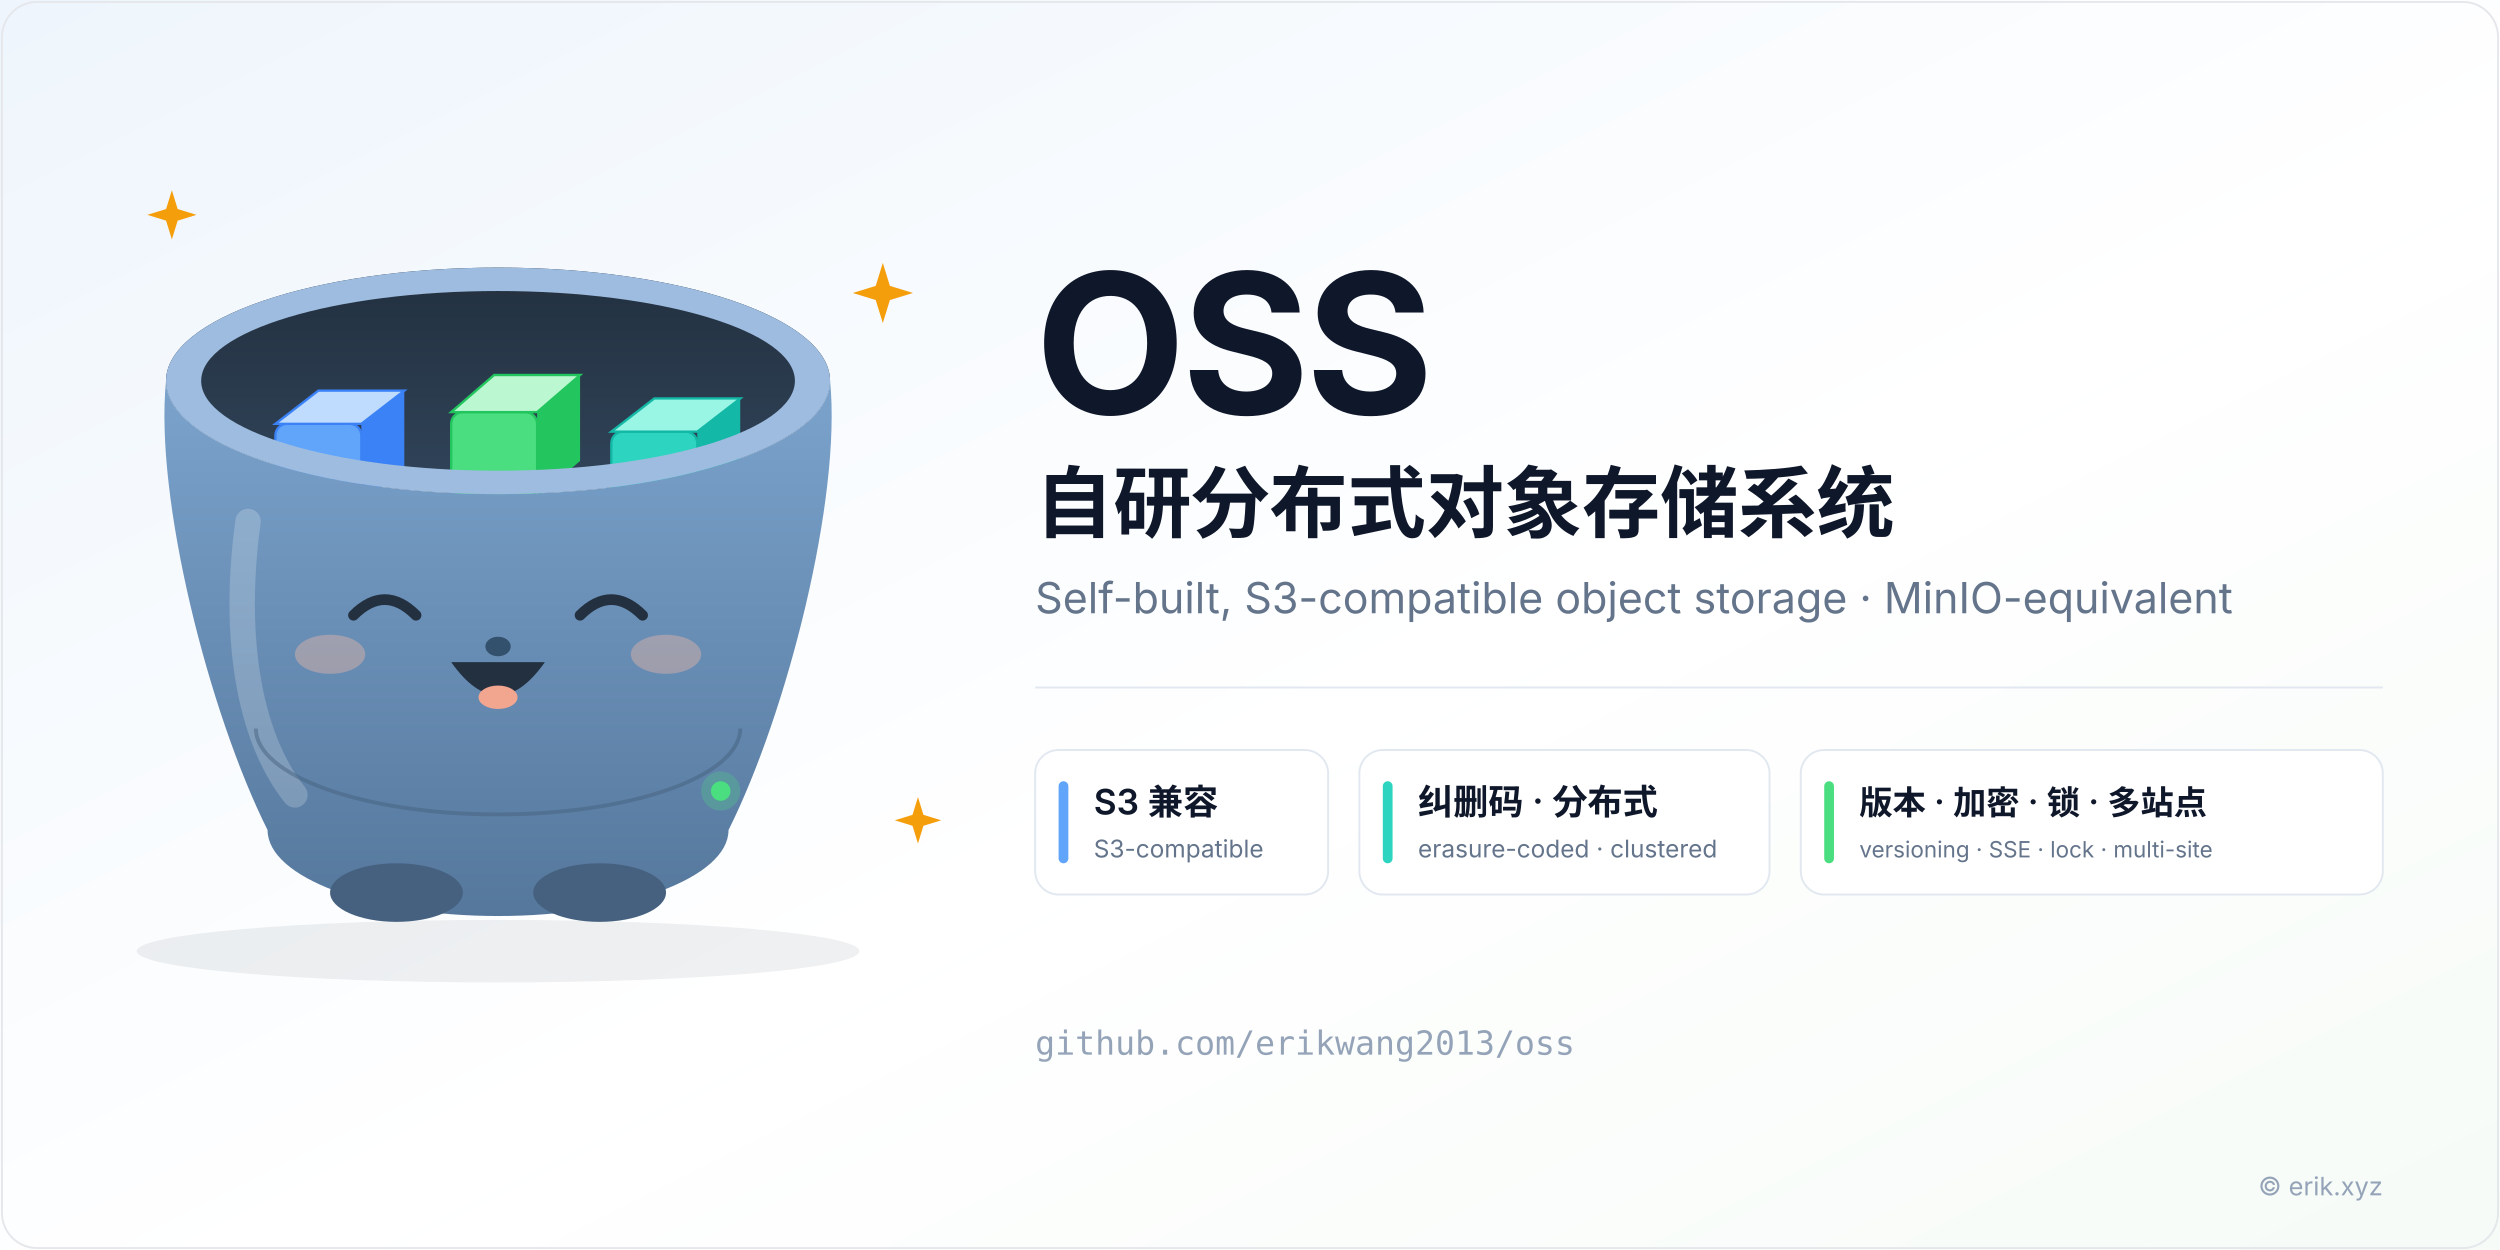
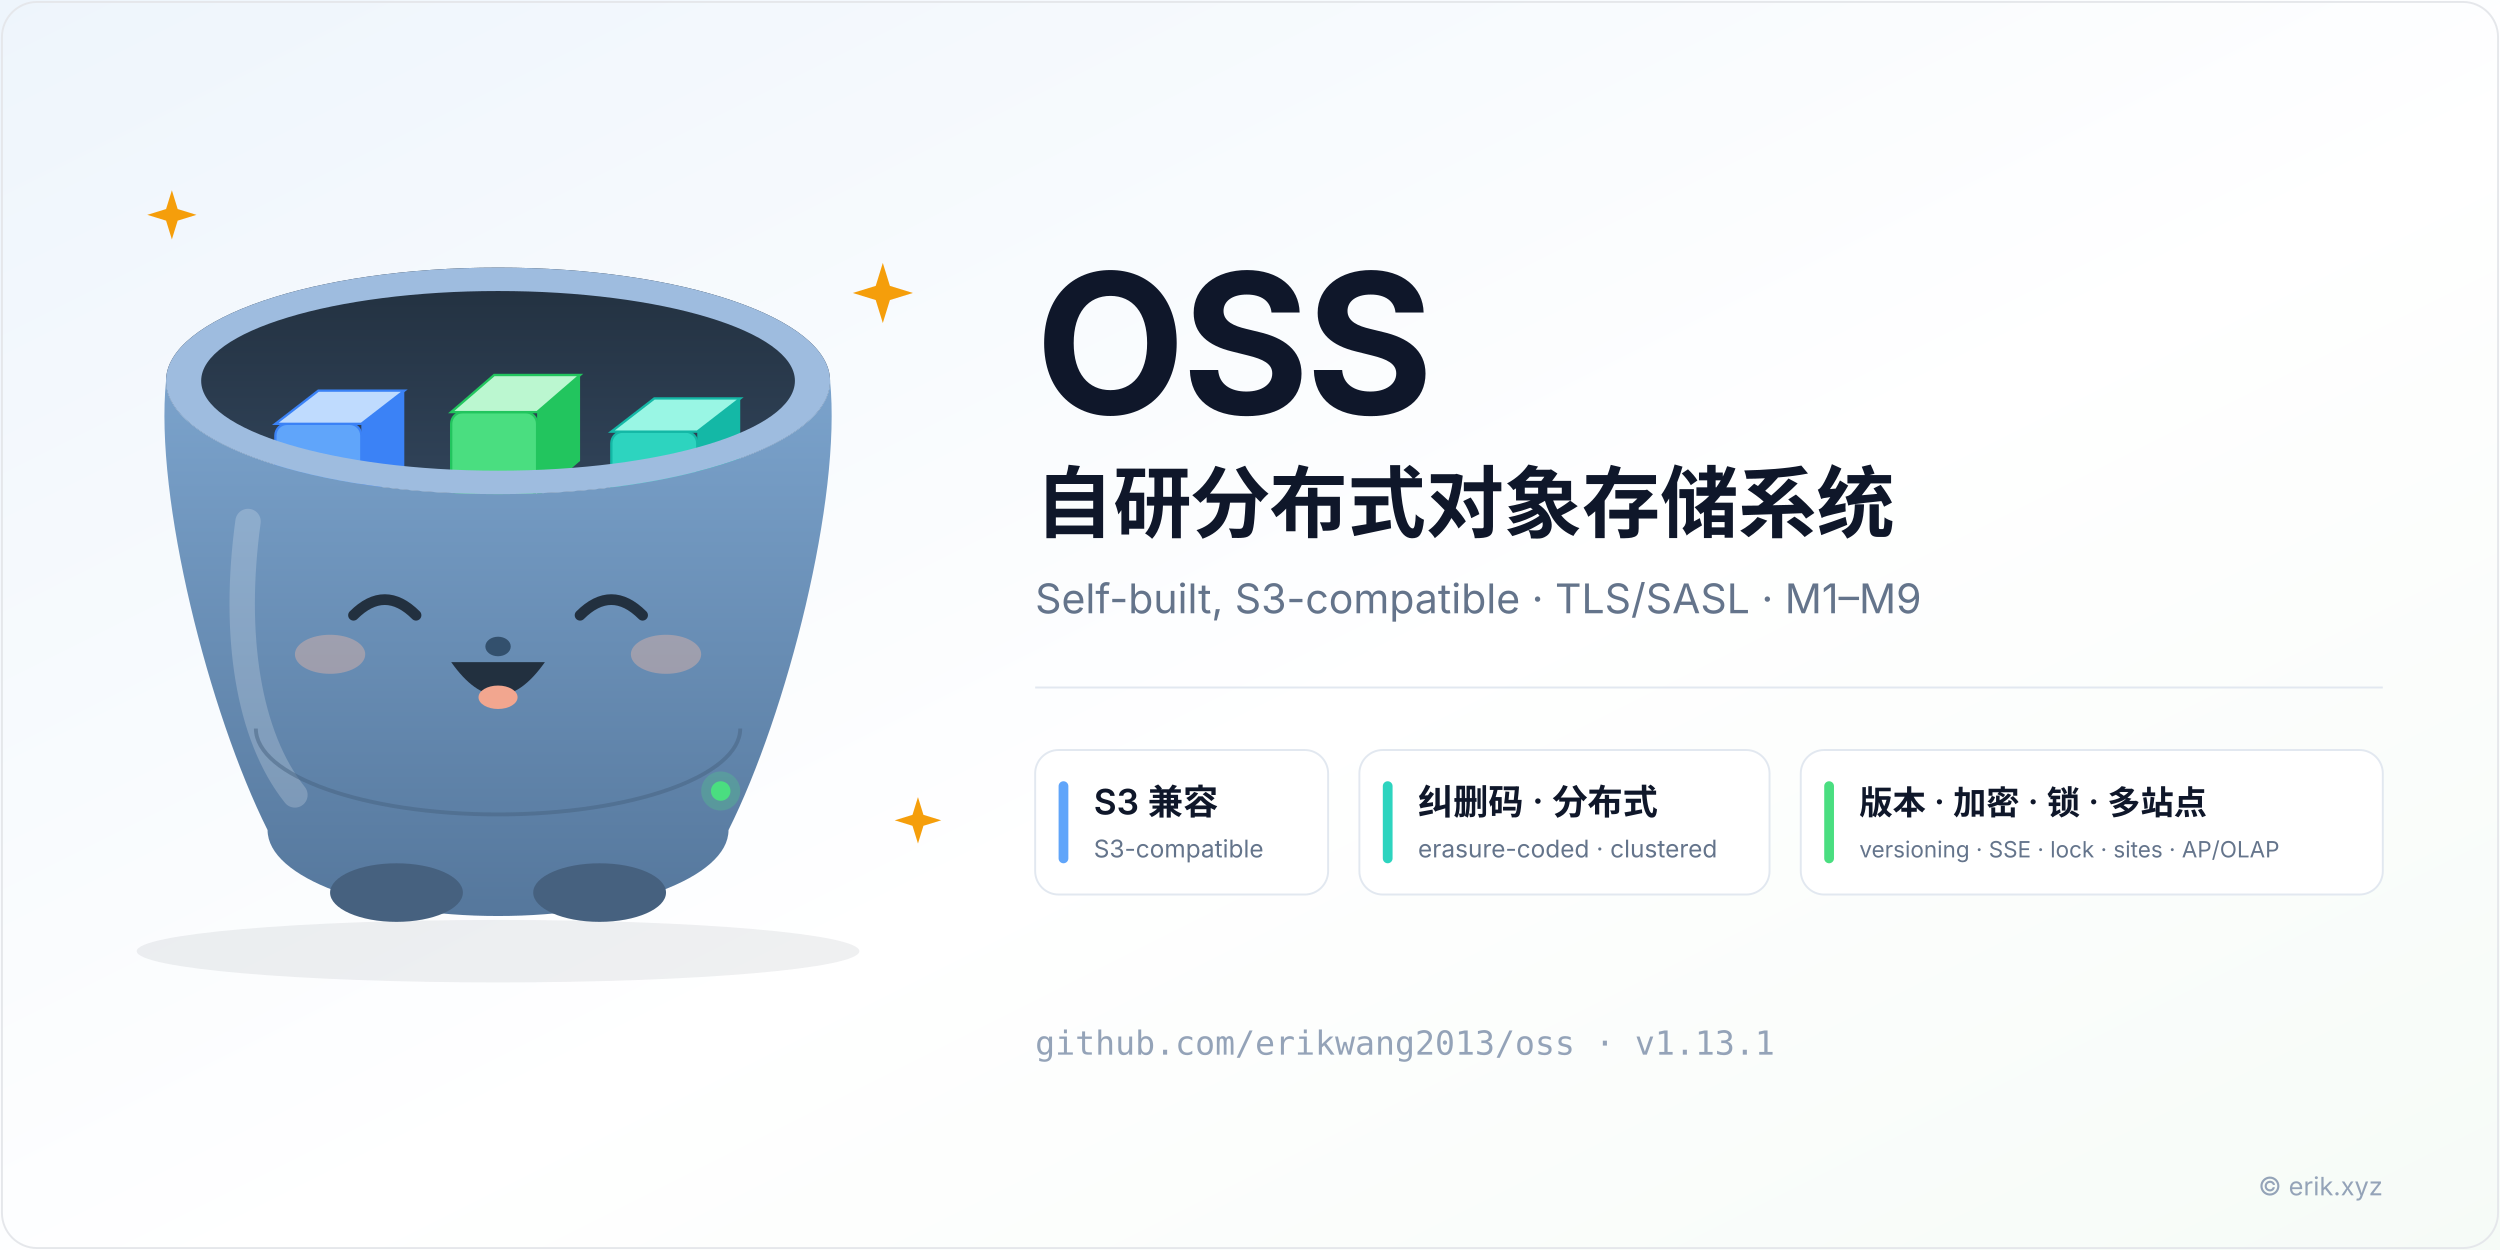
<svg xmlns="http://www.w3.org/2000/svg" xmlns:xlink="http://www.w3.org/1999/xlink" viewBox="0 0 1280 640" width="1280" height="640" font-family="-apple-system, BlinkMacSystemFont, 'Segoe UI', 'Noto Sans SC', 'PingFang SC', 'Microsoft YaHei', sans-serif">
  <defs>
    <linearGradient id="bodyGrad" x1="0" y1="0" x2="0" y2="1">
      <stop offset="0" stop-color="#7ba3cc" />
      <stop offset="1" stop-color="#55779c" />
    </linearGradient>
    <linearGradient id="insideGrad" x1="0" y1="0" x2="0" y2="1">
      <stop offset="0" stop-color="#22303f" />
      <stop offset="1" stop-color="#31445a" />
+     </linearGradient>
+     <linearGradient id="bgTint" x1="0" y1="0" x2="1" y2="1">
+       <stop offset="0" stop-color="#eef5fc" />
+       <stop offset="0.55" stop-color="#ffffff" />
+       <stop offset="1" stop-color="#f6fbf7" />
    </linearGradient>
    <g id="bucket">
      <ellipse cx="280" cy="492" rx="185" ry="16" fill="#0f172a" opacity="0.07" />
      <ellipse cx="280" cy="200" rx="170" ry="58" fill="url(#insideGrad)" />
      <g>
        <rect x="166" y="222" width="44" height="40" rx="6" fill="#60a5fa" stroke="#3b82f6" stroke-width="1.2" />
        <polygon points="166,222 188,205 232,205 210,222" fill="#bfdbfe" stroke="#3b82f6" stroke-width="1.2" />
        <polygon points="210,222 232,205 232,245 210,262" fill="#3b82f6" />
      </g>
      <g>
        <rect x="256" y="216" width="44" height="44" rx="6" fill="#4ade80" stroke="#22c55e" stroke-width="1.2" />
        <polygon points="256,216 278,197 322,197 300,216" fill="#bbf7d0" stroke="#22c55e" stroke-width="1.2" />
        <polygon points="300,216 322,197 322,241 300,260" fill="#22c55e" />
      </g>
      <g>
        <rect x="338" y="226" width="44" height="38" rx="6" fill="#2dd4bf" stroke="#14b8a6" stroke-width="1.2" />
        <polygon points="338,226 360,209 404,209 382,226" fill="#99f6e4" stroke="#14b8a6" stroke-width="1.2" />
        <polygon points="382,226 404,209 404,245 382,264" fill="#14b8a6" />
      </g>
      <path d="M450,200 A170,58 0 0 1 110,200 C104,260 132,370 162,430 A118,44 0 0 0 398,430 C428,370 456,260 450,200 Z" fill="url(#bodyGrad)" />
      <path d="M152,272 C144,330 152,382 176,412" fill="none" stroke="#ffffff" stroke-width="13" stroke-linecap="round" opacity="0.2" />
      <path d="M156,378 A124,44 0 0 0 404,378" fill="none" stroke="#46617f" stroke-width="2" opacity="0.5" />
      <path fill-rule="evenodd" fill="#9ebcdf" d="M110,200 A170,58 0 0 1 450,200 A170,58 0 0 1 110,200 Z M128,200 A152,46 0 0 0 432,200 A152,46 0 0 0 128,200 Z" />
      <ellipse cx="228" cy="462" rx="34" ry="15" fill="#46617f" />
      <ellipse cx="332" cy="462" rx="34" ry="15" fill="#46617f" />
      <circle cx="394" cy="410" r="10" fill="#4ade80" opacity="0.25" />
      <circle cx="394" cy="410" r="5" fill="#4ade80" />
    </g>
  </defs>
  <rect width="1280" height="640" fill="#ffffff" />
  <rect width="1280" height="640" fill="url(#bgTint)" />
-   <defs>
-     <linearGradient id="bgTint" x1="0" y1="0" x2="1" y2="1">
-       <stop offset="0" stop-color="#eef5fc" />
-       <stop offset="0.55" stop-color="#ffffff" />
-       <stop offset="1" stop-color="#f6fbf7" />
-     </linearGradient>
-   </defs>
  <rect x="1" y="1" width="1278" height="638" rx="18" fill="none" stroke="#e5e7eb" />
  <g transform="translate(-25,-5)">
    <use xlink:href="#bucket" href="#bucket" />
    <path d="M206,320 Q222,304 238,320" fill="none" stroke="#22303f" stroke-width="5.5" stroke-linecap="round" />
    <path d="M322,320 Q338,304 354,320" fill="none" stroke="#22303f" stroke-width="5.5" stroke-linecap="round" />
    <ellipse cx="194" cy="340" rx="18" ry="10" fill="#f0b9a6" opacity="0.4" />
    <ellipse cx="366" cy="340" rx="18" ry="10" fill="#f0b9a6" opacity="0.4" />
    <ellipse cx="280" cy="336" rx="6.5" ry="5" fill="#33506d" />
    <g transform="translate(280,360)">
      <path d="M-24,-16 Q0,18 24,-16 Z" fill="#22303f" />
      <ellipse cx="0" cy="2" rx="10" ry="6" fill="#f2a68f" />
    </g>
  </g>
  <g transform="translate(452,150) scale(1.1)">
    <path d="M0,-14 L3.3,-3.3 L14,0 L3.3,3.3 L0,14 L-3.3,3.3 L-14,0 L-3.3,-3.3 Z" fill="#f59e0b" />
  </g>
  <g transform="translate(470,420) scale(0.85)">
    <path d="M0,-14 L3.3,-3.3 L14,0 L3.3,3.3 L0,14 L-3.3,3.3 L-14,0 L-3.3,-3.3 Z" fill="#f59e0b" />
  </g>
  <g transform="translate(88,110) scale(0.9)">
    <path d="M0,-14 L3.3,-3.3 L14,0 L3.3,3.3 L0,14 L-3.3,3.3 L-14,0 L-3.3,-3.3 Z" fill="#f59e0b" />
  </g>
  <text x="530" y="212" font-size="100" font-weight="700" fill="#0f172a" letter-spacing="-2">OSS</text>
  <text x="530" y="272" font-size="40" font-weight="600" fill="#0f172a">自研分布式对象存储系统</text>
-   <text x="530" y="314" font-size="22" fill="#64748b">Self-built, S3-compatible object storage · MinIO-equivalent</text>
+   <text x="530" y="314" font-size="21" fill="#64748b">Self-built, S3-compatible · TLS/SASL · M1–M9</text>
  <line x1="530" y1="352" x2="1220" y2="352" stroke="#e2e8f0" />
  <g>
    <rect x="530" y="384" width="150" height="74" rx="12" fill="#ffffff" stroke="#e2e8f0" />
    <rect x="542" y="400" width="5" height="42" rx="2.5" fill="#60a5fa" />
    <text x="560" y="417" font-size="18" font-weight="600" fill="#0f172a">S3 兼容</text>
    <text x="560" y="439" font-size="12.5" fill="#64748b">S3-compatible</text>
  </g>
  <g>
    <rect x="696" y="384" width="210" height="74" rx="12" fill="#ffffff" stroke="#e2e8f0" />
    <rect x="708" y="400" width="5" height="42" rx="2.5" fill="#2dd4bf" />
    <text x="726" y="417" font-size="18" font-weight="600" fill="#0f172a">纠删码 · 分布式</text>
    <text x="726" y="439" font-size="12.5" fill="#64748b">erasure-coded · clustered</text>
  </g>
  <g>
    <rect x="922" y="384" width="298" height="74" rx="12" fill="#ffffff" stroke="#e2e8f0" />
    <rect x="934" y="400" width="5" height="42" rx="2.5" fill="#4ade80" />
    <text x="952" y="417" font-size="17" font-weight="600" fill="#0f172a">版本 · 加密 · 锁 · 多站点</text>
-     <text x="952" y="439" font-size="11.5" fill="#64748b">versioning · SSE · lock · multi-site</text>
+     <text x="952" y="439" font-size="11.5" fill="#64748b">versioning · SSE · lock · sites · AP/OLAP</text>
  </g>
-   <text x="530" y="540" font-size="17" fill="#94a3b8" font-family="ui-monospace, SFMono-Regular, Menlo, monospace">github.com/erikwang2013/oss</text>
+   <text x="530" y="540" font-size="17" fill="#94a3b8" font-family="ui-monospace, SFMono-Regular, Menlo, monospace">github.com/erikwang2013/oss · v1.13.1</text>
  <text x="1220" y="612" font-size="13" fill="#94a3b8" text-anchor="end">© erik.xyz</text>
</svg>
